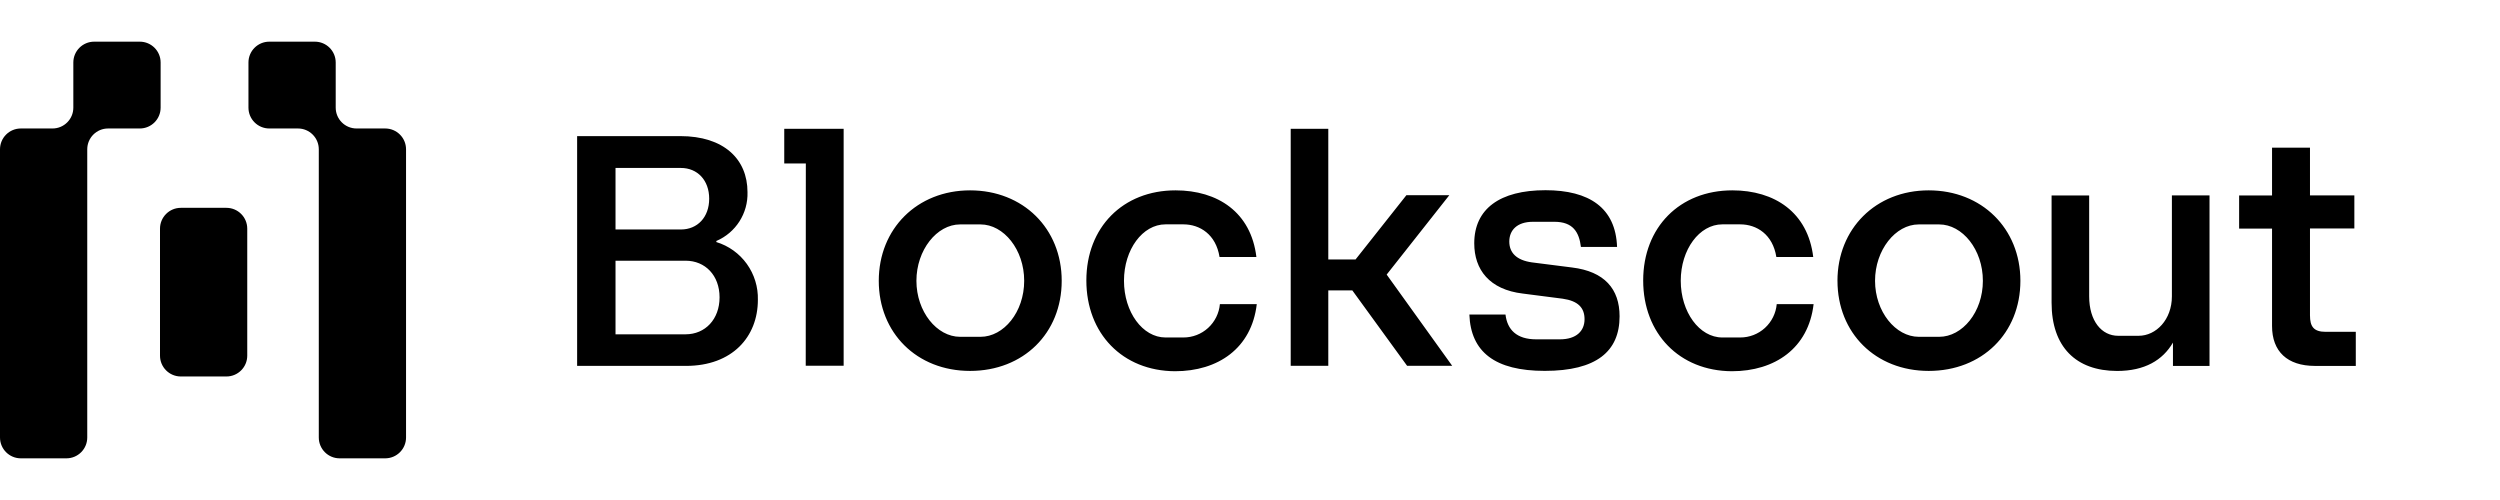
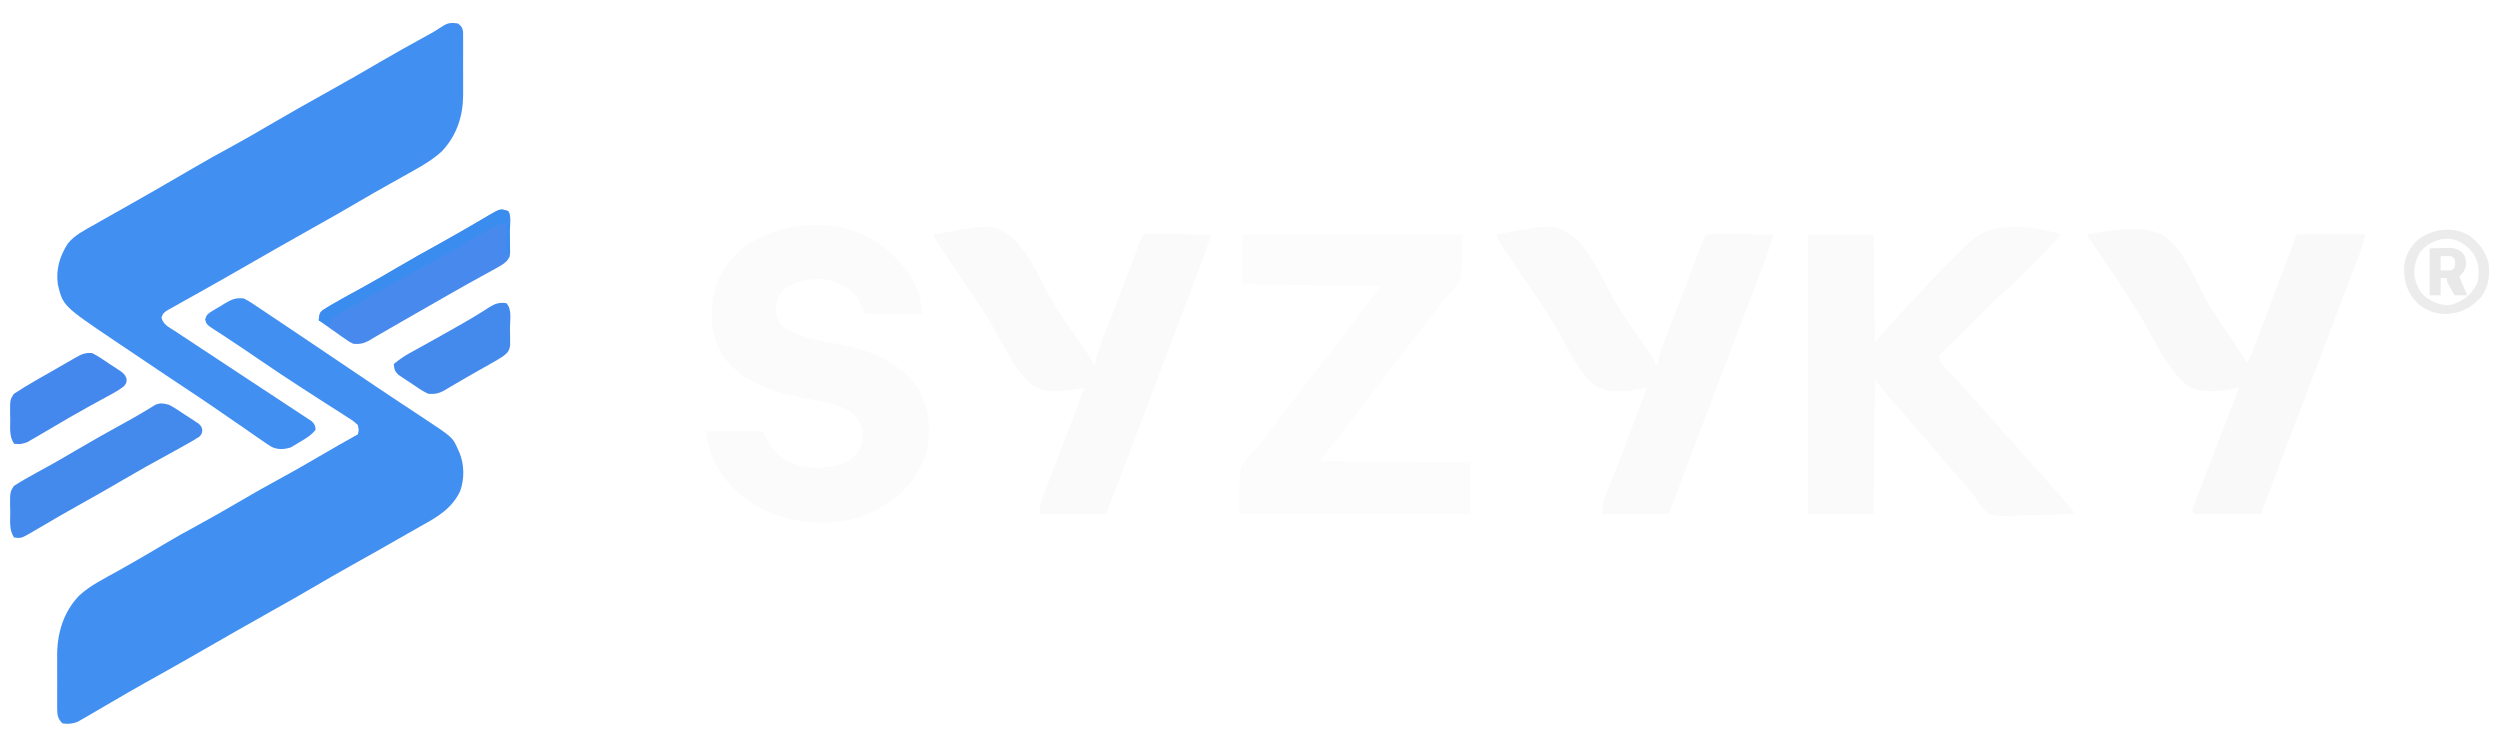
- <svg xmlns="http://www.w3.org/2000/svg" fill="none" viewBox="0 0 120 24">
-   <g fill="currentColor">
-     <path fill-rule="evenodd" d="M7.71 3a1 1 0 0 0-1-1H4.52a1 1 0 0 0-1 1v2.167a1 1 0 0 1-1 1H1a1 1 0 0 0-1 1V21a1 1 0 0 0 1 1h2.188a1 1 0 0 0 1-1V7.167a1 1 0 0 1 1-1H6.71a1 1 0 0 0 1-1zm8.404 0a1 1 0 0 0-1-1h-2.188a1 1 0 0 0-1 1v2.167a1 1 0 0 0 1 1h1.376a1 1 0 0 1 1 1V21a1 1 0 0 0 1 1h2.188a1 1 0 0 0 1-1V7.167a1 1 0 0 0-1-1h-1.376a1 1 0 0 1-1-1zm-4.246 7.976a1 1 0 0 0-1-1H8.68a1 1 0 0 0-1 1v6.095a1 1 0 0 0 1 1h2.188a1 1 0 0 0 1-1z" clip-rule="evenodd" />
-     <path d="M27.702 6.533h4.948c2.095 0 3.23 1.103 3.23 2.69a2.466 2.466 0 0 1-1.495 2.344v.052a2.81 2.81 0 0 1 1.463 1.049 2.83 2.83 0 0 1 .53 1.725c0 1.774-1.228 3.17-3.453 3.17h-5.223zm4.982 4.482c.79 0 1.357-.585 1.357-1.477 0-.89-.567-1.476-1.357-1.476h-3.139v2.953zm.223 5.032c.945 0 1.632-.724 1.632-1.775s-.687-1.758-1.632-1.758h-3.362v3.533zm5.773-8.202h-1.036V6.181h2.851v11.375h-1.82zm3.501 5.635c0-2.5 1.84-4.343 4.383-4.343s4.398 1.827 4.398 4.342c0 2.516-1.838 4.325-4.398 4.325s-4.383-1.826-4.383-4.325zm3.902 2.687h.982c1.117 0 2.096-1.189 2.096-2.688s-.982-2.707-2.096-2.707h-.982c-1.116 0-2.095 1.23-2.095 2.707s.979 2.688 2.095 2.688zm6.062-2.705c0-2.55 1.755-4.325 4.28-4.325 2.027 0 3.625 1.051 3.882 3.2h-1.769c-.172-1.085-.945-1.568-1.735-1.568h-.859c-1.1 0-1.993 1.206-1.993 2.708s.893 2.722 1.993 2.722h.859a1.75 1.75 0 0 0 1.187-.459 1.76 1.76 0 0 0 .565-1.143h1.77c-.246 2.12-1.856 3.222-3.927 3.222-2.518-.015-4.253-1.807-4.253-4.357zm9.809-7.281h1.804v6.274h1.308l2.44-3.084h2.06L66.56 13.18l3.144 4.377H67.54l-2.629-3.619h-1.153v3.619h-1.804zm8.575 8.918h1.735c.086.724.532 1.189 1.472 1.189h1.136c.808 0 1.186-.414 1.186-.965s-.31-.879-1.048-.985l-1.91-.246c-1.614-.19-2.336-1.154-2.336-2.412 0-1.654 1.227-2.55 3.419-2.55 2.098 0 3.37.844 3.436 2.722h-1.735c-.086-.706-.378-1.206-1.272-1.206H73.58c-.773 0-1.134.414-1.134.948s.344.896 1.083 1l1.926.245c1.563.19 2.285 1.034 2.285 2.344 0 1.688-1.117 2.619-3.59 2.619-2.393.002-3.554-.911-3.62-2.703zm8.344-1.637c0-2.55 1.752-4.325 4.28-4.325 2.027 0 3.624 1.051 3.882 3.2h-1.77c-.171-1.085-.944-1.568-1.735-1.568h-.858c-1.102 0-1.996 1.206-1.996 2.708s.894 2.722 1.996 2.722h.858a1.75 1.75 0 0 0 1.188-.459 1.76 1.76 0 0 0 .565-1.143h1.77c-.246 2.12-1.856 3.222-3.927 3.222-2.516-.015-4.253-1.807-4.253-4.357zm9.325.018c0-2.5 1.838-4.343 4.38-4.343 2.543 0 4.401 1.827 4.401 4.342 0 2.516-1.838 4.325-4.4 4.325s-4.38-1.826-4.38-4.325zm3.9 2.687h.982c1.116 0 2.098-1.189 2.098-2.688s-.982-2.707-2.098-2.707h-.982c-1.117 0-2.096 1.23-2.096 2.707s.984 2.688 2.1 2.688zm6.378-1.637V9.381h1.804v4.842c0 1.189.601 1.895 1.391 1.895h.982c.842 0 1.598-.775 1.598-1.895V9.38h1.806v8.184h-1.755v-1.12c-.491.845-1.357 1.362-2.68 1.362-1.978-.003-3.146-1.157-3.146-3.277zm10.582 1.12v-4.677h-1.58V9.381h1.58V7.087h1.821V9.38h2.13v1.585h-2.13v4.17c0 .534.172.793.756.793h1.443v1.636h-1.963c-1.321-.002-2.057-.691-2.057-1.915z" />
-   </g>
+ <svg xmlns="http://www.w3.org/2000/svg" version="1.1" width="1600" height="476">
+   <path d="M0 0 C3.095 1.483 5.868 3.393 8.699 5.324 C9.55 5.889 10.401 6.453 11.277 7.035 C14.09 8.906 16.888 10.797 19.688 12.688 C21.664 14.008 23.64 15.327 25.618 16.646 C30.752 20.074 35.873 23.519 40.991 26.971 C43.876 28.916 46.762 30.859 49.649 32.801 C56.812 37.619 63.973 42.44 71.121 47.281 C80.082 53.347 89.061 59.383 98.086 65.355 C99.433 66.248 99.433 66.248 100.807 67.158 C105.073 69.985 109.342 72.805 113.618 75.616 C133.667 88.848 133.667 88.848 136.938 96.25 C137.318 97.08 137.698 97.91 138.09 98.766 C141.203 106.408 141.283 115.514 138.5 123.312 C133.18 134.442 124.167 139.721 113.756 145.467 C110.67 147.184 107.608 148.938 104.547 150.699 C92.133 157.841 79.664 164.878 67.154 171.851 C60.054 175.82 53.015 179.883 46 184 C36.938 189.318 27.808 194.499 18.63 199.614 C10.789 203.988 2.98 208.415 -4.812 212.875 C-5.685 213.374 -5.685 213.374 -6.574 213.883 C-10.717 216.254 -14.859 218.627 -19 221 C-23.728 223.71 -28.457 226.418 -33.188 229.125 C-33.768 229.457 -34.349 229.79 -34.947 230.132 C-44.205 235.429 -53.505 240.645 -62.822 245.837 C-70.183 249.951 -77.476 254.172 -84.75 258.438 C-87.653 260.133 -90.557 261.827 -93.462 263.52 C-95.04 264.44 -96.616 265.362 -98.19 266.289 C-99.972 267.333 -101.767 268.355 -103.562 269.375 C-104.471 269.898 -105.38 270.422 -106.316 270.961 C-109.776 272.301 -112.324 272.455 -116 272 C-118.757 269.172 -119.377 267.133 -119.388 263.238 C-119.398 262.296 -119.407 261.354 -119.417 260.384 C-119.411 259.37 -119.405 258.357 -119.398 257.312 C-119.401 256.259 -119.404 255.206 -119.407 254.12 C-119.409 251.888 -119.404 249.655 -119.391 247.422 C-119.375 244.04 -119.391 240.659 -119.41 237.277 C-119.408 235.102 -119.404 232.926 -119.398 230.75 C-119.405 229.753 -119.411 228.755 -119.417 227.728 C-119.279 213.635 -115.222 200.54 -105.377 190.218 C-98.258 183.576 -88.887 179.136 -80.459 174.376 C-77.391 172.643 -74.328 170.9 -71.266 169.156 C-70.651 168.807 -70.037 168.457 -69.404 168.097 C-62.677 164.259 -56.014 160.314 -49.368 156.337 C-43.326 152.735 -37.189 149.342 -31 146 C-20.987 140.536 -11.085 134.903 -1.25 129.125 C6.431 124.614 14.159 120.227 22 116 C30.914 111.194 39.676 106.16 48.408 101.031 C56.549 96.25 64.749 91.587 73 87 C73.708 84.263 73.708 84.263 73 81 C70.525 78.475 67.563 76.736 64.57 74.879 C63.686 74.306 62.801 73.733 61.889 73.142 C58.98 71.263 56.052 69.414 53.125 67.562 C51.11 66.267 49.098 64.969 47.086 63.668 C44.025 61.689 40.963 59.712 37.897 57.742 C28.648 51.8 19.522 45.69 10.438 39.5 C9.744 39.028 9.051 38.555 8.337 38.069 C7.655 37.604 6.973 37.14 6.271 36.661 C5.604 36.207 4.938 35.753 4.252 35.286 C2.961 34.406 1.669 33.525 0.378 32.644 C-3.492 30.008 -7.392 27.422 -11.316 24.867 C-12.232 24.265 -13.147 23.662 -14.09 23.041 C-15.71 21.976 -17.339 20.924 -18.979 19.889 C-23.818 16.682 -23.818 16.682 -24.707 13.352 C-23.79 10.302 -22.772 9.63 -20.062 8 C-19.243 7.502 -18.423 7.005 -17.578 6.492 C-16.727 6 -15.877 5.507 -15 5 C-14.211 4.508 -13.422 4.015 -12.609 3.508 C-8.128 0.81 -5.358 -0.611 0 0 Z " fill="#428FF2" transform="translate(156,191)" />
+   <path d="M0 0 C2.242 1.623 2.918 2.511 3.381 5.261 C3.383 6.145 3.386 7.029 3.388 7.939 C3.398 8.945 3.407 9.95 3.417 10.986 C3.408 12.617 3.408 12.617 3.398 14.281 C3.401 15.405 3.404 16.529 3.407 17.687 C3.409 20.071 3.404 22.455 3.391 24.839 C3.375 28.458 3.391 32.076 3.41 35.695 C3.408 38.016 3.404 40.336 3.398 42.656 C3.405 43.728 3.411 44.799 3.417 45.902 C3.292 59.46 -0.692 71.664 -10.062 81.688 C-15.482 86.742 -21.568 90.385 -28 94 C-28.872 94.491 -29.744 94.982 -30.643 95.488 C-34.785 97.814 -38.931 100.134 -43.082 102.444 C-50.441 106.543 -57.738 110.734 -65 115 C-74.062 120.319 -83.192 125.499 -92.37 130.614 C-100.211 134.988 -108.02 139.415 -115.812 143.875 C-116.685 144.374 -116.685 144.374 -117.574 144.883 C-121.717 147.254 -125.859 149.627 -130 152 C-134.728 154.71 -139.457 157.418 -144.188 160.125 C-144.762 160.454 -145.337 160.783 -145.929 161.122 C-152.304 164.771 -158.691 168.398 -165.105 171.977 C-166.813 172.93 -166.813 172.93 -168.556 173.902 C-170.705 175.099 -172.856 176.293 -175.009 177.485 C-177.683 178.972 -180.343 180.481 -183 182 C-183.667 182.363 -184.334 182.726 -185.021 183.1 C-187.517 184.558 -188.836 185.416 -189.635 188.257 C-188.58 192.812 -184.921 194.374 -181.141 196.812 C-179.887 197.65 -179.887 197.65 -178.608 198.504 C-175.833 200.353 -173.042 202.176 -170.25 204 C-168.316 205.281 -166.383 206.564 -164.451 207.848 C-159.355 211.23 -154.244 214.59 -149.13 217.945 C-143.98 221.326 -138.84 224.722 -133.699 228.117 C-127.03 232.52 -120.355 236.915 -113.671 241.297 C-110.455 243.409 -107.246 245.529 -104.038 247.654 C-102.76 248.498 -101.48 249.339 -100.196 250.174 C-98.729 251.129 -97.272 252.099 -95.816 253.07 C-95.08 253.555 -94.343 254.04 -93.584 254.54 C-91.668 256.306 -91.222 257.418 -91 260 C-93.83 263.705 -97.771 265.935 -101.75 268.25 C-102.333 268.614 -102.915 268.977 -103.516 269.352 C-104.103 269.694 -104.691 270.037 -105.297 270.391 C-105.816 270.7 -106.335 271.01 -106.87 271.329 C-111.189 272.689 -115.026 272.904 -119.143 271.019 C-121.511 269.578 -123.768 268.035 -126.027 266.43 C-126.88 265.846 -127.733 265.263 -128.612 264.661 C-131.399 262.749 -134.168 260.812 -136.938 258.875 C-138.885 257.533 -140.835 256.193 -142.785 254.855 C-146.707 252.164 -150.623 249.465 -154.535 246.761 C-161.162 242.188 -167.857 237.721 -174.572 233.277 C-177.834 231.116 -181.091 228.947 -184.348 226.777 C-185.015 226.333 -185.682 225.888 -186.369 225.43 C-196.248 218.841 -206.092 212.2 -215.938 205.562 C-216.869 204.935 -217.8 204.308 -218.759 203.661 C-252.68 180.804 -252.68 180.804 -256 167 C-257.317 157.483 -254.744 148.828 -249.562 140.812 C-245.13 135.424 -238.991 132.355 -233 129 C-231.341 128.057 -229.682 127.113 -228.023 126.168 C-224.164 123.976 -220.299 121.795 -216.43 119.621 C-209.626 115.794 -202.841 111.934 -196.062 108.062 C-195.178 107.558 -195.178 107.558 -194.276 107.043 C-186.027 102.332 -177.817 97.56 -169.625 92.75 C-161.264 87.844 -152.817 83.137 -144.285 78.536 C-136.435 74.283 -128.728 69.802 -121.029 65.281 C-108.398 57.87 -95.635 50.696 -82.844 43.566 C-71.559 37.273 -60.338 30.892 -49.2 24.343 C-40.187 19.064 -31.064 13.995 -21.907 8.973 C-15.545 5.509 -15.545 5.509 -9.457 1.598 C-6.131 -0.565 -3.884 -0.513 0 0 Z " fill="#428FF2" transform="translate(293,15)" />
+   <path d="M0 0 C13.86 0 27.72 0 42 0 C42.33 22.77 42.66 45.54 43 69 C47.401 64.019 51.802 59.038 56.336 53.906 C62.275 47.366 68.297 40.91 74.375 34.5 C75.54 33.271 75.54 33.271 76.729 32.017 C110.476 -3.372 110.476 -3.372 131.285 -4.833 C141.761 -4.89 152.026 -3.125 162 0 C158.177 4.566 154.227 8.923 150.008 13.125 C149.183 13.951 149.183 13.951 148.342 14.793 C147.189 15.948 146.034 17.1 144.878 18.252 C143.133 19.992 141.392 21.738 139.652 23.484 C138.521 24.615 137.39 25.745 136.258 26.875 C135.749 27.386 135.241 27.896 134.717 28.422 C131.955 31.166 129.126 33.785 126.179 36.329 C118.822 42.708 112.012 49.685 105.106 56.544 C103.316 58.317 101.521 60.085 99.72 61.847 C97.113 64.401 94.522 66.97 91.934 69.543 C90.717 70.726 90.717 70.726 89.475 71.933 C88.74 72.671 88.005 73.408 87.248 74.169 C86.595 74.814 85.941 75.459 85.269 76.123 C83.762 77.92 83.762 77.92 84.217 80.133 C85.143 82.341 86.253 83.668 87.914 85.391 C88.803 86.325 88.803 86.325 89.71 87.279 C90.342 87.929 90.974 88.58 91.625 89.25 C92.914 90.602 94.201 91.955 95.488 93.309 C96.103 93.952 96.717 94.595 97.35 95.257 C99.767 97.81 102.07 100.45 104.363 103.113 C106.379 105.437 108.438 107.717 110.5 110 C113.19 112.981 115.863 115.972 118.5 119 C122.611 123.717 126.807 128.356 131 133 C135.768 138.28 140.515 143.573 145.188 148.938 C147.272 151.31 149.384 153.656 151.5 156 C154.797 159.655 158.067 163.33 161.293 167.047 C162.513 168.443 163.746 169.827 164.988 171.203 C165.632 171.92 166.275 172.637 166.938 173.375 C167.524 174.022 168.111 174.669 168.715 175.336 C170 177 170 177 170 179 C162.636 179.28 155.273 179.472 147.905 179.604 C145.402 179.659 142.9 179.734 140.398 179.83 C118.453 180.647 118.453 180.647 113.231 176.696 C110.688 173.912 108.87 171.262 107 168 C105.527 166.145 104.03 164.309 102.5 162.5 C101.768 161.593 101.036 160.685 100.281 159.75 C97.933 156.919 95.491 154.206 93 151.5 C88.886 147.03 85.029 142.41 81.215 137.684 C79.044 135.053 76.798 132.521 74.5 130 C71.404 126.604 68.448 123.138 65.562 119.562 C61.766 114.867 57.778 110.404 53.652 105.996 C49.94 101.802 46.499 97.374 43 93 C42.67 121.38 42.34 149.76 42 179 C28.14 179 14.28 179 0 179 C0 119.93 0 60.86 0 0 Z " fill="#FAFAFA" transform="translate(1157,150)" />
+   <path d="M0 0 C3.646 2.998 6.95 6.266 10.218 9.667 C10.832 10.273 11.445 10.879 12.078 11.503 C19.819 19.684 25.218 32.377 25.218 43.667 C13.338 43.667 1.458 43.667 -10.782 43.667 C-12.432 40.367 -14.082 37.067 -15.782 33.667 C-21.775 26.206 -28.975 22.356 -38.54 21.222 C-47.9 20.939 -54.863 22.528 -62.719 27.542 C-66.396 31.331 -67.952 34.868 -68.219 40.105 C-67.996 44.697 -67.088 48.354 -63.782 51.667 C-53.748 58.636 -41.458 60.422 -29.704 62.625 C-8.872 66.548 10.453 73.268 23.093 91.48 C30.248 104.287 31.568 119.559 27.593 133.605 C21.991 149.054 12.897 160.042 -1.782 167.667 C-2.692 168.215 -2.692 168.215 -3.622 168.773 C-21.017 178.708 -45.034 178.726 -63.782 173.667 C-81.686 168.312 -97.055 157.326 -106.17 140.834 C-110.194 133.224 -111.707 127.263 -112.782 118.667 C-100.902 118.667 -89.022 118.667 -76.782 118.667 C-75.132 121.637 -73.482 124.607 -71.782 127.667 C-66.122 135.622 -58.353 140.028 -48.782 141.667 C-37.867 142.585 -27.435 142.097 -18.282 135.355 C-14.274 131.046 -12.642 126.936 -12.407 121.105 C-12.652 115.321 -14.633 111.532 -18.782 107.542 C-27.193 100.951 -38.241 99.633 -48.469 97.792 C-68.446 94.029 -88.842 88.315 -101.637 71.183 C-107.169 62.387 -109.334 54.207 -109.219 43.855 C-109.211 42.885 -109.203 41.915 -109.194 40.916 C-108.864 26.902 -103.635 15.65 -94.032 5.417 C-69.989 -17.106 -26.509 -19.826 0 0 Z " fill="#FBFBFB" transform="translate(564.7817,157.3325)" />
+   <path d="M0 0 C46.53 0 93.06 0 141 0 C141 29.519 141 29.519 130.607 40.29 C128.135 42.92 126.027 45.795 123.875 48.688 C123.062 49.745 122.247 50.801 121.43 51.855 C118.948 55.067 116.473 58.283 114 61.5 C113.167 62.583 112.333 63.667 111.5 64.75 C111.088 65.286 110.675 65.823 110.25 66.375 C106.5 71.25 106.5 71.25 105.251 72.874 C104.415 73.961 103.579 75.047 102.743 76.134 C100.698 78.793 98.652 81.451 96.605 84.109 C91.892 90.231 87.191 96.362 82.5 102.5 C76.143 110.818 69.763 119.119 63.371 127.41 C62.932 127.98 62.494 128.549 62.042 129.136 C60.836 130.701 59.629 132.267 58.422 133.832 C55.59 137.536 52.798 141.27 50 145 C81.68 145.33 113.36 145.66 146 146 C146 156.89 146 167.78 146 179 C97.16 179 48.32 179 -2 179 C-2 148.105 -2 148.105 6.586 139.348 C7.442 138.532 7.442 138.532 8.315 137.7 C11.19 134.799 13.491 131.493 15.875 128.188 C16.867 126.849 17.862 125.514 18.859 124.18 C19.367 123.501 19.874 122.823 20.396 122.124 C24.984 116.047 29.704 110.069 34.39 104.067 C38.286 99.065 42.14 94.03 46 89 C47.666 86.833 49.333 84.666 51 82.5 C51.833 81.417 52.667 80.333 53.5 79.25 C58.5 72.75 58.5 72.75 59.749 71.126 C60.585 70.039 61.421 68.953 62.257 67.866 C64.302 65.207 66.348 62.549 68.395 59.891 C75.284 50.943 82.14 41.971 89 33 C59.63 32.67 30.26 32.34 0 32 C0 21.44 0 10.88 0 0 Z " fill="#FCFCFC" transform="translate(795,150)" />
+   <path d="M0 0 C15.069 -2.742 33.412 -6.011 48 0 C60.498 8.838 67.423 25.12 74.093 38.433 C77.985 46.091 82.807 53.076 87.702 60.118 C89.523 62.758 91.272 65.441 93.016 68.133 C93.563 68.977 94.111 69.821 94.676 70.691 C95.195 71.494 95.715 72.298 96.25 73.125 C96.816 73.998 97.382 74.87 97.965 75.77 C99.311 77.846 100.656 79.922 102 82 C103.873 79.191 104.935 76.808 106.12 73.668 C106.741 72.029 106.741 72.029 107.376 70.356 C107.821 69.168 108.267 67.981 108.727 66.758 C109.193 65.524 109.66 64.291 110.14 63.02 C111.387 59.725 112.628 56.429 113.869 53.131 C115.102 49.859 116.338 46.588 117.574 43.316 C119.019 39.492 120.464 35.668 121.906 31.842 C125.913 21.219 129.951 10.608 134 0 C148.52 0 163.04 0 178 0 C174.625 11.249 174.625 11.249 173.185 15.011 C172.859 15.868 172.533 16.725 172.197 17.607 C171.851 18.507 171.505 19.406 171.148 20.332 C170.777 21.305 170.406 22.277 170.024 23.279 C168.811 26.458 167.593 29.635 166.375 32.812 C165.081 36.2 163.788 39.589 162.496 42.977 C161.615 45.284 160.735 47.591 159.854 49.898 C156.053 59.849 152.284 69.812 148.526 79.78 C141.278 99 133.99 118.205 126.682 137.402 C121.411 151.252 116.195 165.122 111 179 C96.81 179 82.62 179 68 179 C67 177 67 177 67.438 175.28 C67.703 174.587 67.968 173.895 68.241 173.182 C68.54 172.389 68.839 171.597 69.146 170.781 C69.65 169.482 69.65 169.482 70.164 168.156 C70.508 167.251 70.852 166.346 71.206 165.414 C72.339 162.44 73.482 159.47 74.625 156.5 C75.403 154.463 76.18 152.426 76.957 150.388 C78.921 145.24 80.894 140.094 82.868 134.95 C84.594 130.452 86.311 125.951 88.027 121.449 C91.01 113.63 94.002 105.814 97 98 C96.152 98.195 95.304 98.39 94.431 98.591 C84.482 100.516 73.277 101.975 64 97 C51.725 86.765 44.07 70.144 36.38 56.425 C33.618 51.572 30.556 46.922 27.5 42.25 C26.496 40.648 25.493 39.045 24.492 37.441 C18.811 28.473 12.746 19.748 6.752 10.987 C6.305 10.332 5.858 9.677 5.397 9.002 C4.548 7.76 3.698 6.518 2.845 5.278 C0 1.112 0 1.112 0 0 Z " fill="#F9F9F9" transform="translate(1336,150)" />
+   <path d="M0 0 C37.19 -6.737 37.19 -6.737 49.45 1.683 C59.163 10.608 65.161 23.277 71.132 34.848 C76.208 44.681 82.26 53.657 88.613 62.7 C91.296 66.528 93.927 70.39 96.551 74.258 C97.005 74.917 97.46 75.577 97.928 76.256 C101 80.772 101 80.772 101 83 C101.66 83 102.32 83 103 83 C103.09 82.213 103.18 81.426 103.272 80.615 C104.222 75.899 105.901 71.625 107.648 67.152 C108.017 66.195 108.386 65.237 108.766 64.251 C109.964 61.144 111.169 58.041 112.375 54.938 C113.197 52.81 114.019 50.682 114.84 48.554 C116.068 45.369 117.298 42.184 118.529 39 C120.912 32.836 123.275 26.665 125.605 20.48 C125.866 19.79 126.126 19.099 126.395 18.387 C127.571 15.264 128.744 12.141 129.914 9.015 C130.315 7.951 130.716 6.886 131.129 5.789 C131.64 4.423 131.64 4.423 132.162 3.03 C133 1 133 1 134 0 C135.351 -0.093 136.707 -0.117 138.061 -0.114 C138.922 -0.113 139.782 -0.113 140.669 -0.113 C141.605 -0.108 142.54 -0.103 143.504 -0.098 C144.457 -0.096 145.41 -0.095 146.392 -0.093 C149.449 -0.088 152.506 -0.075 155.562 -0.062 C157.63 -0.057 159.697 -0.053 161.764 -0.049 C166.842 -0.038 171.921 -0.021 177 0 C174.877 7.518 172.287 14.79 169.492 22.082 C168.836 23.808 168.836 23.808 168.166 25.569 C167.227 28.035 166.287 30.501 165.345 32.966 C163.852 36.873 162.363 40.781 160.876 44.689 C159.36 48.671 157.845 52.652 156.328 56.633 C152.306 67.188 148.308 77.752 144.323 88.321 C137.054 107.596 129.743 126.854 122.417 146.107 C122.034 147.115 121.65 148.123 121.255 149.162 C120.552 151.012 119.847 152.862 119.143 154.713 C116.067 162.798 113.038 170.9 110 179 C95.81 179 81.62 179 67 179 C68.125 171.126 68.125 171.126 69.607 167.319 C69.936 166.465 70.264 165.611 70.602 164.731 C70.959 163.825 71.316 162.918 71.684 161.984 C72.055 161.023 72.427 160.061 72.81 159.07 C74.012 155.961 75.225 152.856 76.438 149.75 C77.673 146.561 78.906 143.37 80.139 140.18 C80.953 138.073 81.768 135.966 82.584 133.859 C85.836 125.453 89.012 117.021 92.125 108.562 C92.735 106.906 92.735 106.906 93.357 105.216 C94.241 102.811 95.122 100.406 96 98 C95.152 98.2 94.304 98.4 93.431 98.606 C83.456 100.59 72.326 101.945 63 97 C52.474 88.309 46.02 74.151 39.443 62.456 C33.508 51.928 26.79 42.005 19.934 32.061 C16.868 27.605 13.84 23.123 10.812 18.641 C10.296 17.881 9.78 17.121 9.248 16.339 C6.836 12.78 4.456 9.204 2.137 5.585 C1.725 4.944 1.313 4.302 0.889 3.642 C0 2 0 2 0 0 Z " fill="#FAFAFA" transform="translate(958,150)" />
+   <path d="M0 0 C37.19 -6.737 37.19 -6.737 49.45 1.683 C59.163 10.608 65.161 23.277 71.132 34.848 C76.208 44.681 82.26 53.657 88.613 62.7 C91.296 66.528 93.927 70.39 96.551 74.258 C97.005 74.917 97.46 75.577 97.928 76.256 C101 80.772 101 80.772 101 83 C101.66 83 102.32 83 103 83 C103.09 82.213 103.18 81.426 103.272 80.615 C104.222 75.899 105.901 71.625 107.648 67.152 C108.017 66.195 108.386 65.237 108.766 64.251 C109.964 61.144 111.169 58.041 112.375 54.938 C113.197 52.81 114.019 50.682 114.84 48.554 C116.068 45.369 117.298 42.184 118.529 39 C120.912 32.836 123.275 26.665 125.605 20.48 C125.866 19.79 126.126 19.099 126.395 18.387 C127.571 15.264 128.744 12.141 129.914 9.015 C130.315 7.951 130.716 6.886 131.129 5.789 C131.64 4.423 131.64 4.423 132.162 3.03 C133 1 133 1 134 0 C135.351 -0.093 136.707 -0.117 138.061 -0.114 C138.922 -0.113 139.782 -0.113 140.669 -0.113 C141.605 -0.108 142.54 -0.103 143.504 -0.098 C144.457 -0.096 145.41 -0.095 146.392 -0.093 C149.449 -0.088 152.506 -0.075 155.562 -0.062 C157.63 -0.057 159.697 -0.053 161.764 -0.049 C166.842 -0.038 171.921 -0.021 177 0 C174.877 7.518 172.287 14.79 169.492 22.082 C168.836 23.808 168.836 23.808 168.166 25.569 C167.227 28.035 166.287 30.501 165.345 32.966 C163.852 36.873 162.363 40.781 160.876 44.689 C159.36 48.671 157.845 52.652 156.328 56.633 C152.306 67.188 148.308 77.752 144.323 88.321 C137.054 107.596 129.743 126.854 122.417 146.107 C122.034 147.115 121.65 148.123 121.255 149.162 C120.552 151.012 119.847 152.862 119.143 154.713 C116.067 162.798 113.038 170.9 110 179 C95.81 179 81.62 179 67 179 C68.125 171.126 68.125 171.126 69.607 167.319 C69.936 166.465 70.264 165.611 70.602 164.731 C70.959 163.825 71.316 162.918 71.684 161.984 C72.055 161.023 72.427 160.061 72.81 159.07 C74.012 155.961 75.225 152.856 76.438 149.75 C77.673 146.561 78.906 143.37 80.139 140.18 C80.953 138.073 81.768 135.966 82.584 133.859 C85.836 125.453 89.012 117.021 92.125 108.562 C92.735 106.906 92.735 106.906 93.357 105.216 C94.241 102.811 95.122 100.406 96 98 C95.152 98.2 94.304 98.4 93.431 98.606 C83.456 100.59 72.326 101.945 63 97 C52.474 88.309 46.02 74.151 39.443 62.456 C33.508 51.928 26.79 42.005 19.934 32.061 C16.868 27.605 13.84 23.123 10.812 18.641 C10.296 17.881 9.78 17.121 9.248 16.339 C6.836 12.78 4.456 9.204 2.137 5.585 C1.725 4.944 1.313 4.302 0.889 3.642 C0 2 0 2 0 0 Z " fill="#FAFAFA" transform="translate(598,150)" />
+   <path d="M0 0 C3.824 1.934 7.316 4.368 10.875 6.75 C12.337 7.682 12.337 7.682 13.828 8.633 C14.749 9.244 15.669 9.855 16.617 10.484 C17.88 11.315 17.88 11.315 19.167 12.163 C21 14 21 14 21.502 16.542 C21 19 21 19 19.508 20.537 C18.795 20.968 18.082 21.399 17.348 21.844 C16.522 22.349 15.695 22.854 14.844 23.375 C10.023 26.13 5.183 28.843 0.301 31.489 C-9.641 36.881 -19.503 42.387 -29.25 48.125 C-38.299 53.451 -47.424 58.62 -56.599 63.724 C-65.262 68.556 -73.838 73.529 -82.387 78.559 C-83.798 79.388 -83.798 79.388 -85.238 80.234 C-86.064 80.721 -86.889 81.208 -87.74 81.71 C-94.534 85.588 -94.534 85.588 -99 85 C-102.3 80.05 -101.41 74.443 -101.438 68.625 C-101.47 67.393 -101.503 66.16 -101.537 64.891 C-101.59 55.957 -101.59 55.957 -99.18 52.051 C-94.456 49.004 -89.632 46.235 -84.688 43.562 C-82.417 42.314 -80.147 41.064 -77.879 39.812 C-76.728 39.178 -75.577 38.544 -74.391 37.891 C-69.255 35.027 -64.19 32.048 -59.125 29.062 C-49.305 23.291 -39.389 17.708 -29.41 12.219 C-24.697 9.625 -19.995 7.034 -15.395 4.242 C-14.75 3.854 -14.105 3.466 -13.44 3.066 C-11.851 2.1 -10.274 1.113 -8.699 0.125 C-5.265 -1.306 -3.592 -0.862 0 0 Z " fill="#448AED" transform="translate(108,259)" />
+   <path d="M0 0 C2.617 2.617 1.274 9.697 1.295 13.246 C1.312 15.294 1.356 17.341 1.4 19.389 C1.409 20.68 1.417 21.971 1.426 23.301 C1.44 24.488 1.455 25.676 1.47 26.9 C0.896 30.689 -0.002 31.686 -3 34 C-4.67 35.071 -6.381 36.078 -8.121 37.031 C-9.128 37.588 -10.134 38.145 -11.171 38.718 C-12.788 39.6 -12.788 39.6 -14.438 40.5 C-16.722 41.762 -19.006 43.025 -21.289 44.289 C-22.997 45.231 -22.997 45.231 -24.739 46.192 C-29.287 48.713 -33.803 51.287 -38.312 53.875 C-39.554 54.586 -39.554 54.586 -40.821 55.312 C-42.576 56.317 -44.331 57.323 -46.086 58.33 C-49.379 60.217 -52.674 62.103 -55.969 63.988 C-56.571 64.333 -57.173 64.677 -57.793 65.032 C-60.84 66.775 -63.889 68.516 -66.939 70.253 C-72.02 73.147 -77.096 76.045 -82.129 79.02 C-83.229 79.662 -83.229 79.662 -84.352 80.318 C-85.644 81.073 -86.93 81.837 -88.208 82.614 C-92.027 84.828 -94.622 85.408 -99 85 C-101.701 83.623 -101.701 83.623 -104.398 81.719 C-105.372 81.042 -106.345 80.365 -107.348 79.668 C-108.347 78.953 -109.346 78.237 -110.375 77.5 C-111.397 76.785 -112.419 76.069 -113.473 75.332 C-115.991 73.567 -118.499 71.789 -121 70 C-120.484 65.463 -120.484 65.463 -118.375 63.445 C-117.665 63.01 -116.955 62.574 -116.223 62.125 C-115.406 61.62 -114.588 61.114 -113.747 60.594 C-108.683 57.655 -103.577 54.805 -98.438 52 C-96.018 50.67 -93.6 49.336 -91.184 48 C-90.577 47.664 -89.97 47.329 -89.345 46.983 C-83.51 43.746 -77.75 40.386 -72 37 C-62.458 31.385 -52.811 25.981 -43.117 20.634 C-34.17 15.685 -25.322 10.58 -16.512 5.391 C-15.581 4.843 -14.65 4.295 -13.691 3.73 C-12.879 3.25 -12.066 2.769 -11.229 2.274 C-4.77 -1.418 -4.77 -1.418 0 0 Z " fill="#4889ED" transform="translate(325,135)" />
+   <path d="M0 0 C3.842 3.842 2.37 10.695 2.375 15.875 C2.399 17.168 2.424 18.461 2.449 19.793 C2.453 21.034 2.457 22.276 2.461 23.555 C2.469 24.694 2.477 25.833 2.486 27.007 C1.883 30.72 0.936 31.71 -2 34 C-3.802 35.176 -5.645 36.291 -7.516 37.355 C-8.595 37.974 -9.674 38.593 -10.786 39.23 C-11.929 39.876 -13.072 40.522 -14.25 41.188 C-15.428 41.857 -16.606 42.527 -17.784 43.198 C-20.115 44.523 -22.448 45.845 -24.781 47.166 C-27.557 48.748 -30.314 50.355 -33.062 51.984 C-34.145 52.618 -34.145 52.618 -35.249 53.265 C-36.539 54.021 -37.824 54.786 -39.103 55.561 C-42.964 57.793 -45.578 58.383 -50 58 C-53.868 56.201 -57.291 53.712 -60.812 51.312 C-62.262 50.374 -62.262 50.374 -63.74 49.416 C-64.657 48.8 -65.575 48.185 -66.52 47.551 C-67.356 46.99 -68.192 46.43 -69.054 45.853 C-71.393 43.626 -71.694 42.164 -72 39 C-68.736 36.281 -65.5 34.018 -61.781 31.969 C-60.777 31.411 -59.773 30.854 -58.738 30.28 C-57.135 29.399 -57.135 29.399 -55.5 28.5 C-53.242 27.247 -50.984 25.993 -48.727 24.738 C-47.596 24.111 -46.466 23.484 -45.302 22.838 C-40.476 20.151 -35.672 17.426 -30.875 14.688 C-30.021 14.202 -29.167 13.716 -28.287 13.216 C-24.339 10.96 -20.428 8.667 -16.574 6.254 C-15.551 5.617 -15.551 5.617 -14.506 4.968 C-13.26 4.187 -12.021 3.395 -10.791 2.589 C-7.061 0.251 -4.39 -0.581 0 0 Z " fill="#448AED" transform="translate(324,194)" />
+   <path d="M0 0 C3.811 1.853 7.241 4.318 10.75 6.688 C12.206 7.626 12.206 7.626 13.691 8.584 C14.613 9.2 15.535 9.815 16.484 10.449 C17.748 11.29 17.748 11.29 19.038 12.147 C21 14 21 14 22.032 16.472 C22 19 22 19 20.403 21.114 C17.875 23.098 15.374 24.649 12.547 26.18 C11.464 26.772 10.381 27.364 9.266 27.975 C7.525 28.915 7.525 28.915 5.75 29.875 C3.305 31.211 0.863 32.552 -1.578 33.895 C-2.197 34.234 -2.816 34.574 -3.454 34.924 C-10.671 38.899 -17.773 43.068 -24.868 47.255 C-27.572 48.848 -30.285 50.425 -33 52 C-33.963 52.572 -34.926 53.144 -35.918 53.734 C-37.351 54.56 -37.351 54.56 -38.812 55.402 C-40.091 56.151 -40.091 56.151 -41.395 56.914 C-44.501 58.209 -46.666 58.416 -50 58 C-53.234 53.15 -52.41 47.827 -52.438 42.125 C-52.47 40.94 -52.503 39.756 -52.537 38.535 C-52.59 29.937 -52.59 29.937 -50.172 26.098 C-45.477 22.993 -40.707 20.093 -35.812 17.312 C-34.751 16.703 -33.689 16.094 -32.594 15.466 C-30.434 14.229 -28.271 12.996 -26.105 11.767 C-23.259 10.147 -20.425 8.509 -17.594 6.863 C-16.001 5.949 -14.407 5.037 -12.812 4.125 C-12.09 3.703 -11.367 3.28 -10.622 2.845 C-6.862 0.726 -4.306 -0.476 0 0 Z " fill="#4488ED" transform="translate(59,226)" />
+   <path d="M0 0 C1 1 1 1 1.114 3.776 C1.106 5.59 1.106 5.59 1.098 7.441 C1.093 9.399 1.093 9.399 1.088 11.396 C1.08 12.785 1.071 14.174 1.062 15.562 C1.057 16.955 1.053 18.348 1.049 19.74 C1.037 23.16 1.021 26.58 1 30 C-1.102 26.847 -1.243 26.139 -1.195 22.551 C-1.189 21.703 -1.182 20.856 -1.176 19.982 C-1.151 18.661 -1.151 18.661 -1.125 17.312 C-1.116 16.42 -1.107 15.527 -1.098 14.607 C-1.074 12.405 -1.041 10.202 -1 8 C-5.316 8.529 -8.35 9.491 -12.062 11.738 C-13.488 12.588 -13.488 12.588 -14.942 13.455 C-15.951 14.068 -16.96 14.681 -18 15.312 C-20.164 16.602 -22.329 17.888 -24.496 19.172 C-25.586 19.818 -26.677 20.465 -27.8 21.131 C-32.5 23.876 -37.271 26.48 -42.062 29.062 C-50.436 33.586 -58.74 38.218 -67.015 42.918 C-72.363 45.953 -77.723 48.965 -83.102 51.945 C-83.702 52.278 -84.303 52.611 -84.922 52.954 C-87.843 54.572 -90.766 56.188 -93.69 57.8 C-95.803 58.969 -97.913 60.145 -100.018 61.328 C-101.995 62.436 -103.981 63.527 -105.978 64.598 C-106.886 65.103 -107.795 65.608 -108.73 66.129 C-109.533 66.564 -110.335 66.999 -111.161 67.448 C-113.538 69.454 -113.696 70.97 -114 74 C-116.31 72.68 -118.62 71.36 -121 70 C-120.484 65.463 -120.484 65.463 -118.375 63.445 C-117.665 63.01 -116.955 62.574 -116.223 62.125 C-115.406 61.62 -114.588 61.114 -113.747 60.594 C-108.683 57.655 -103.577 54.805 -98.438 52 C-96.018 50.67 -93.6 49.336 -91.184 48 C-90.577 47.664 -89.97 47.329 -89.345 46.983 C-83.51 43.746 -77.75 40.386 -72 37 C-62.458 31.385 -52.811 25.981 -43.117 20.634 C-34.17 15.685 -25.322 10.58 -16.512 5.391 C-15.581 4.843 -14.65 4.295 -13.691 3.73 C-12.879 3.25 -12.066 2.769 -11.229 2.274 C-4.77 -1.418 -4.77 -1.418 0 0 Z " fill="#3A8DEF" transform="translate(325,135)" />
+   <path d="M0 0 C6.256 4.622 10.755 10.179 12.578 17.805 C13.566 25.481 12.625 33.111 7.914 39.414 C1.115 46.569 -4.473 49.663 -14.312 50.375 C-21.522 50.477 -27.531 47.982 -33.086 43.414 C-39.752 36.128 -41.626 29.836 -41.461 19.996 C-40.73 13.017 -37.845 7.717 -32.711 2.977 C-23.372 -4.211 -10.465 -5.986 0 0 Z M-31.086 10.602 C-34.17 15.69 -35.583 21.191 -34.672 27.102 C-33.073 33.004 -31.184 37.464 -25.852 40.82 C-20.855 43.546 -16.866 45.36 -11.086 44.414 C-3.295 42.082 1.185 38.004 5.289 31.102 C6.841 24.427 6.696 18.256 3.246 12.234 C-0.441 7.195 -4.905 3.702 -11.086 2.414 C-18.649 1.396 -26.29 4.613 -31.086 10.602 Z " fill="#ECECEC" transform="translate(1580.086,150.5859)" />
+   <path d="M0 0 C2.702 -0.083 5.404 -0.165 8.188 -0.25 C9.029 -0.286 9.871 -0.323 10.739 -0.36 C14.676 -0.418 16.569 -0.273 19.988 1.891 C22.591 4.619 22.954 5.508 23.312 9.312 C22.954 13.542 21.904 15.005 19 18 C20.59 22.035 22.282 26.018 24 30 C21.36 30 18.72 30 16 30 C15.162 28.545 14.329 27.086 13.5 25.625 C13.036 24.813 12.572 24.001 12.094 23.164 C11 21 11 21 11 19 C9.68 19 8.36 19 7 19 C7 22.63 7 26.26 7 30 C4.69 30 2.38 30 0 30 C0 20.1 0 10.2 0 0 Z M7 5 C7 7.97 7 10.94 7 14 C10.417 14.167 10.417 14.167 14 14 C16.249 12.173 16.249 12.173 16.25 9.5 C16.249 6.827 16.249 6.827 14 5 C10.417 4.833 10.417 4.833 7 5 Z " fill="#E9E9E9" transform="translate(1555,159)" />
</svg>
